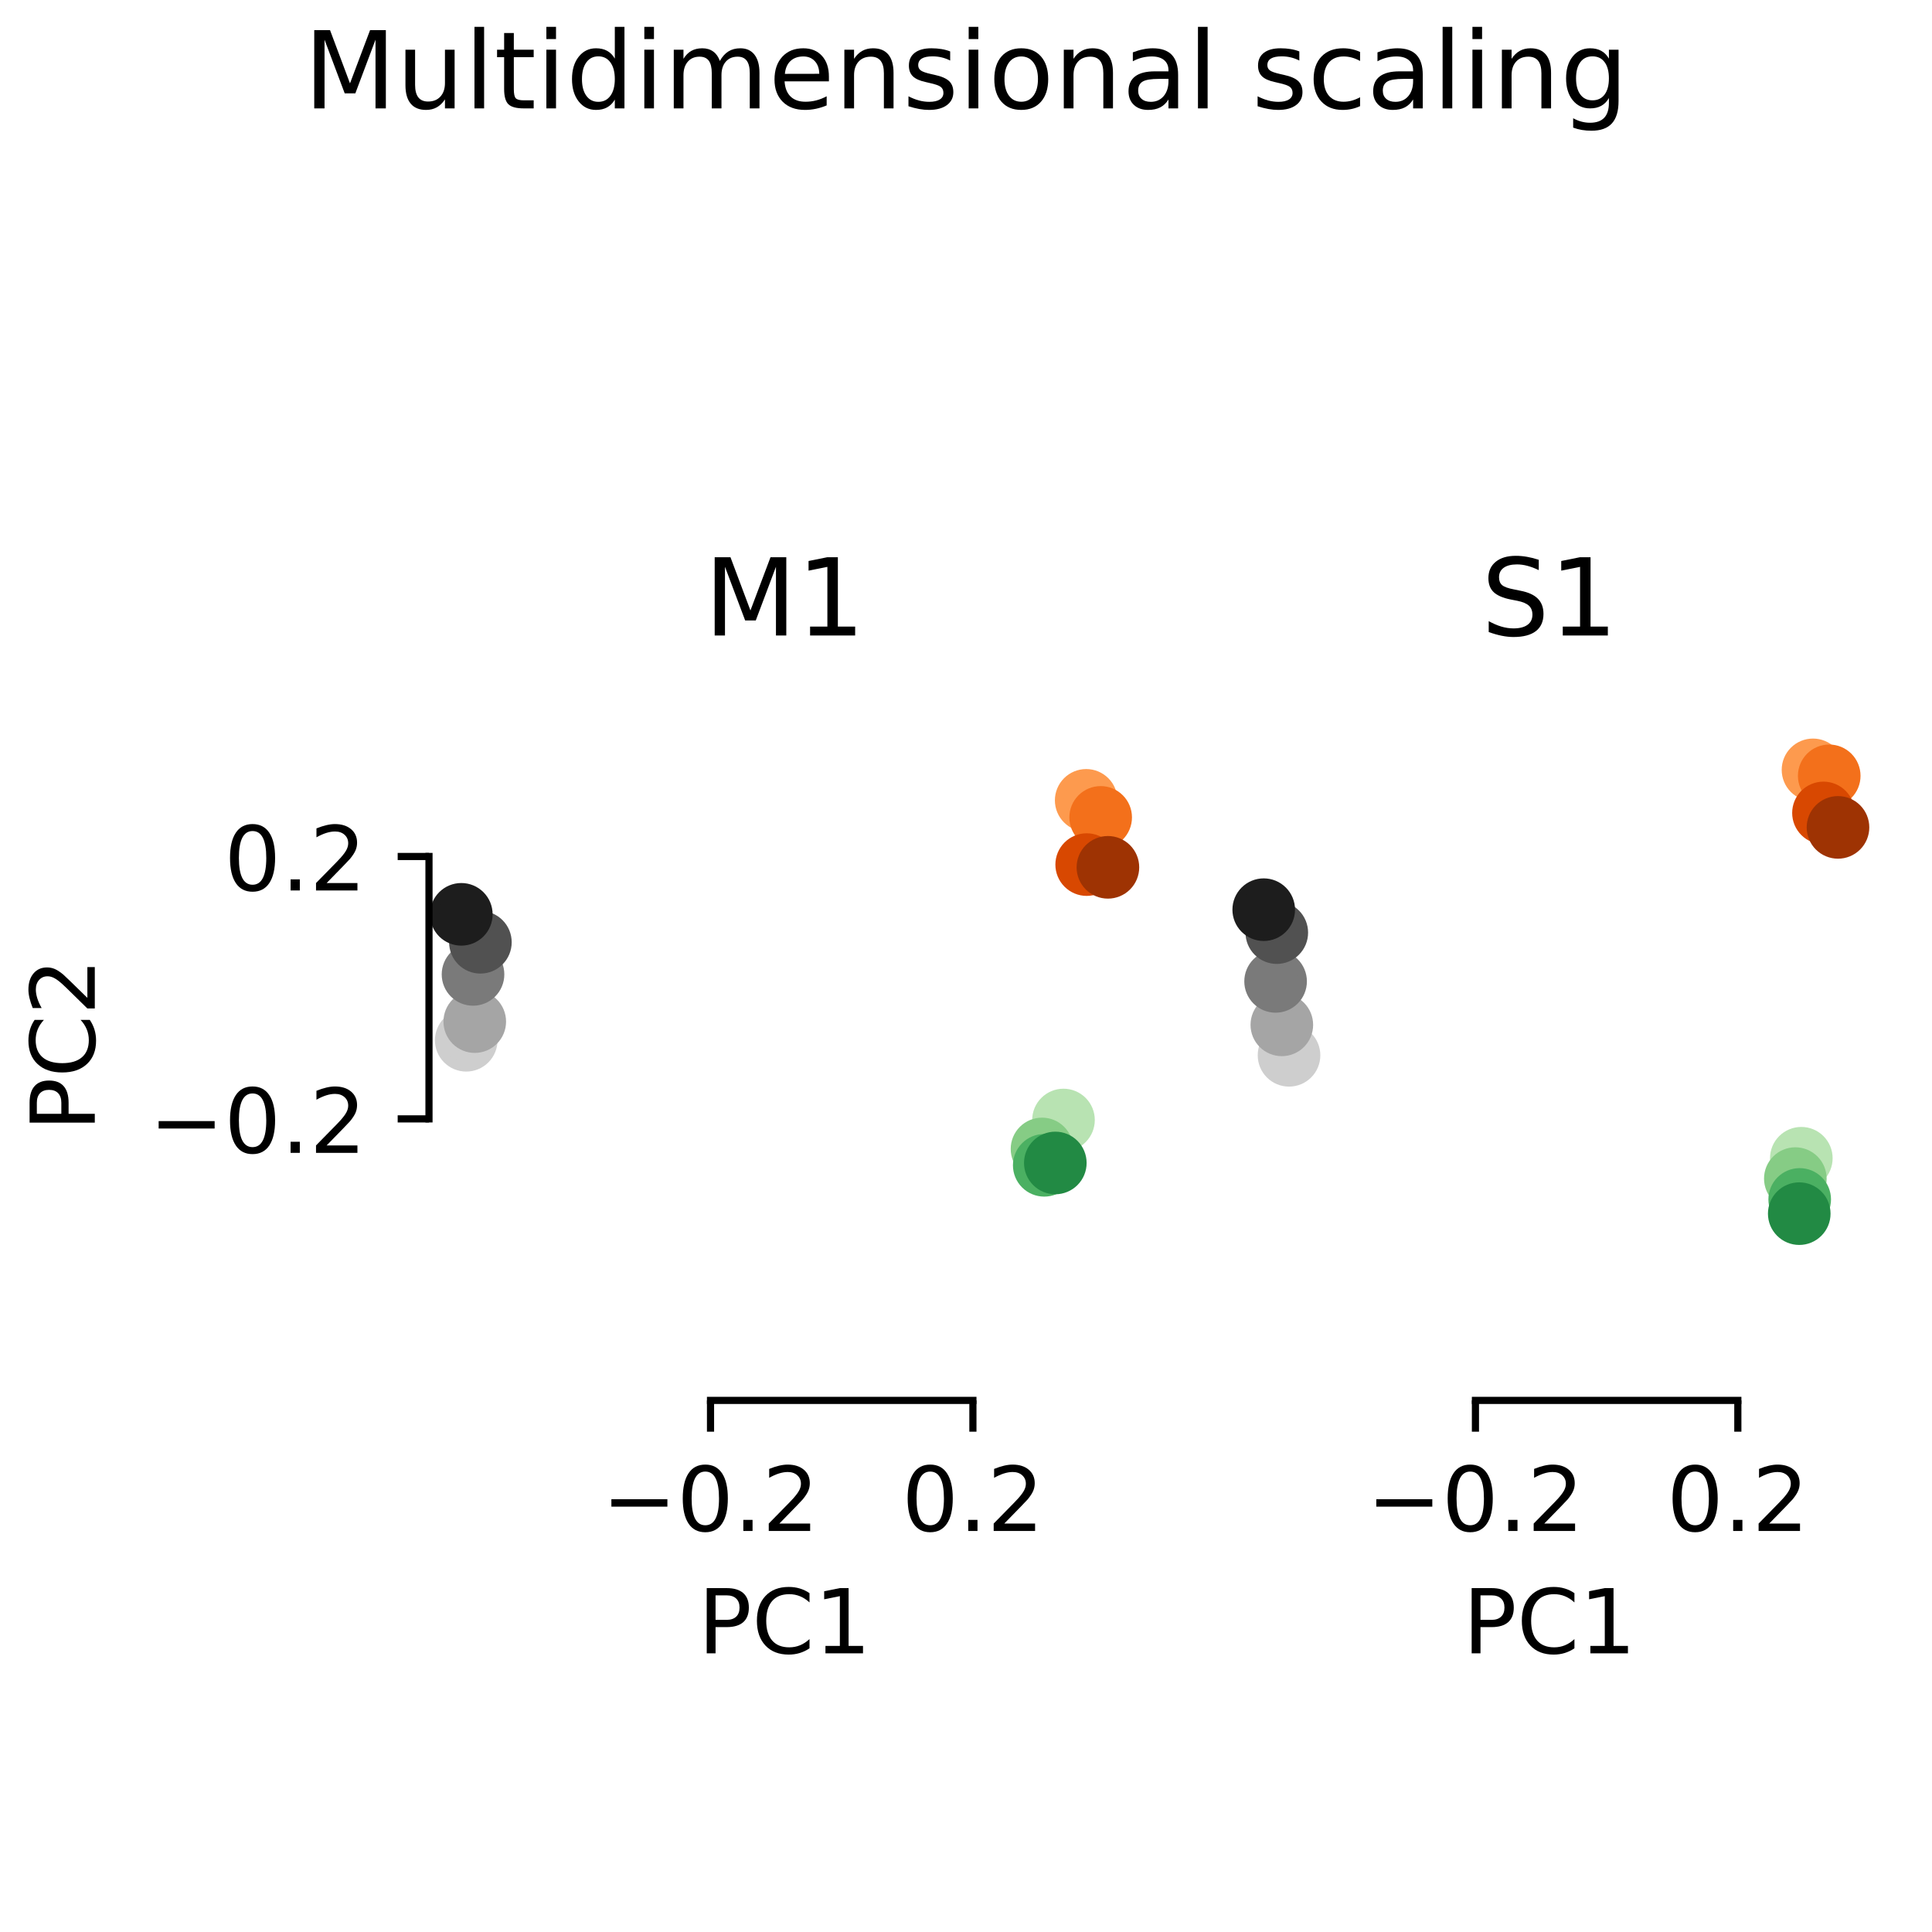
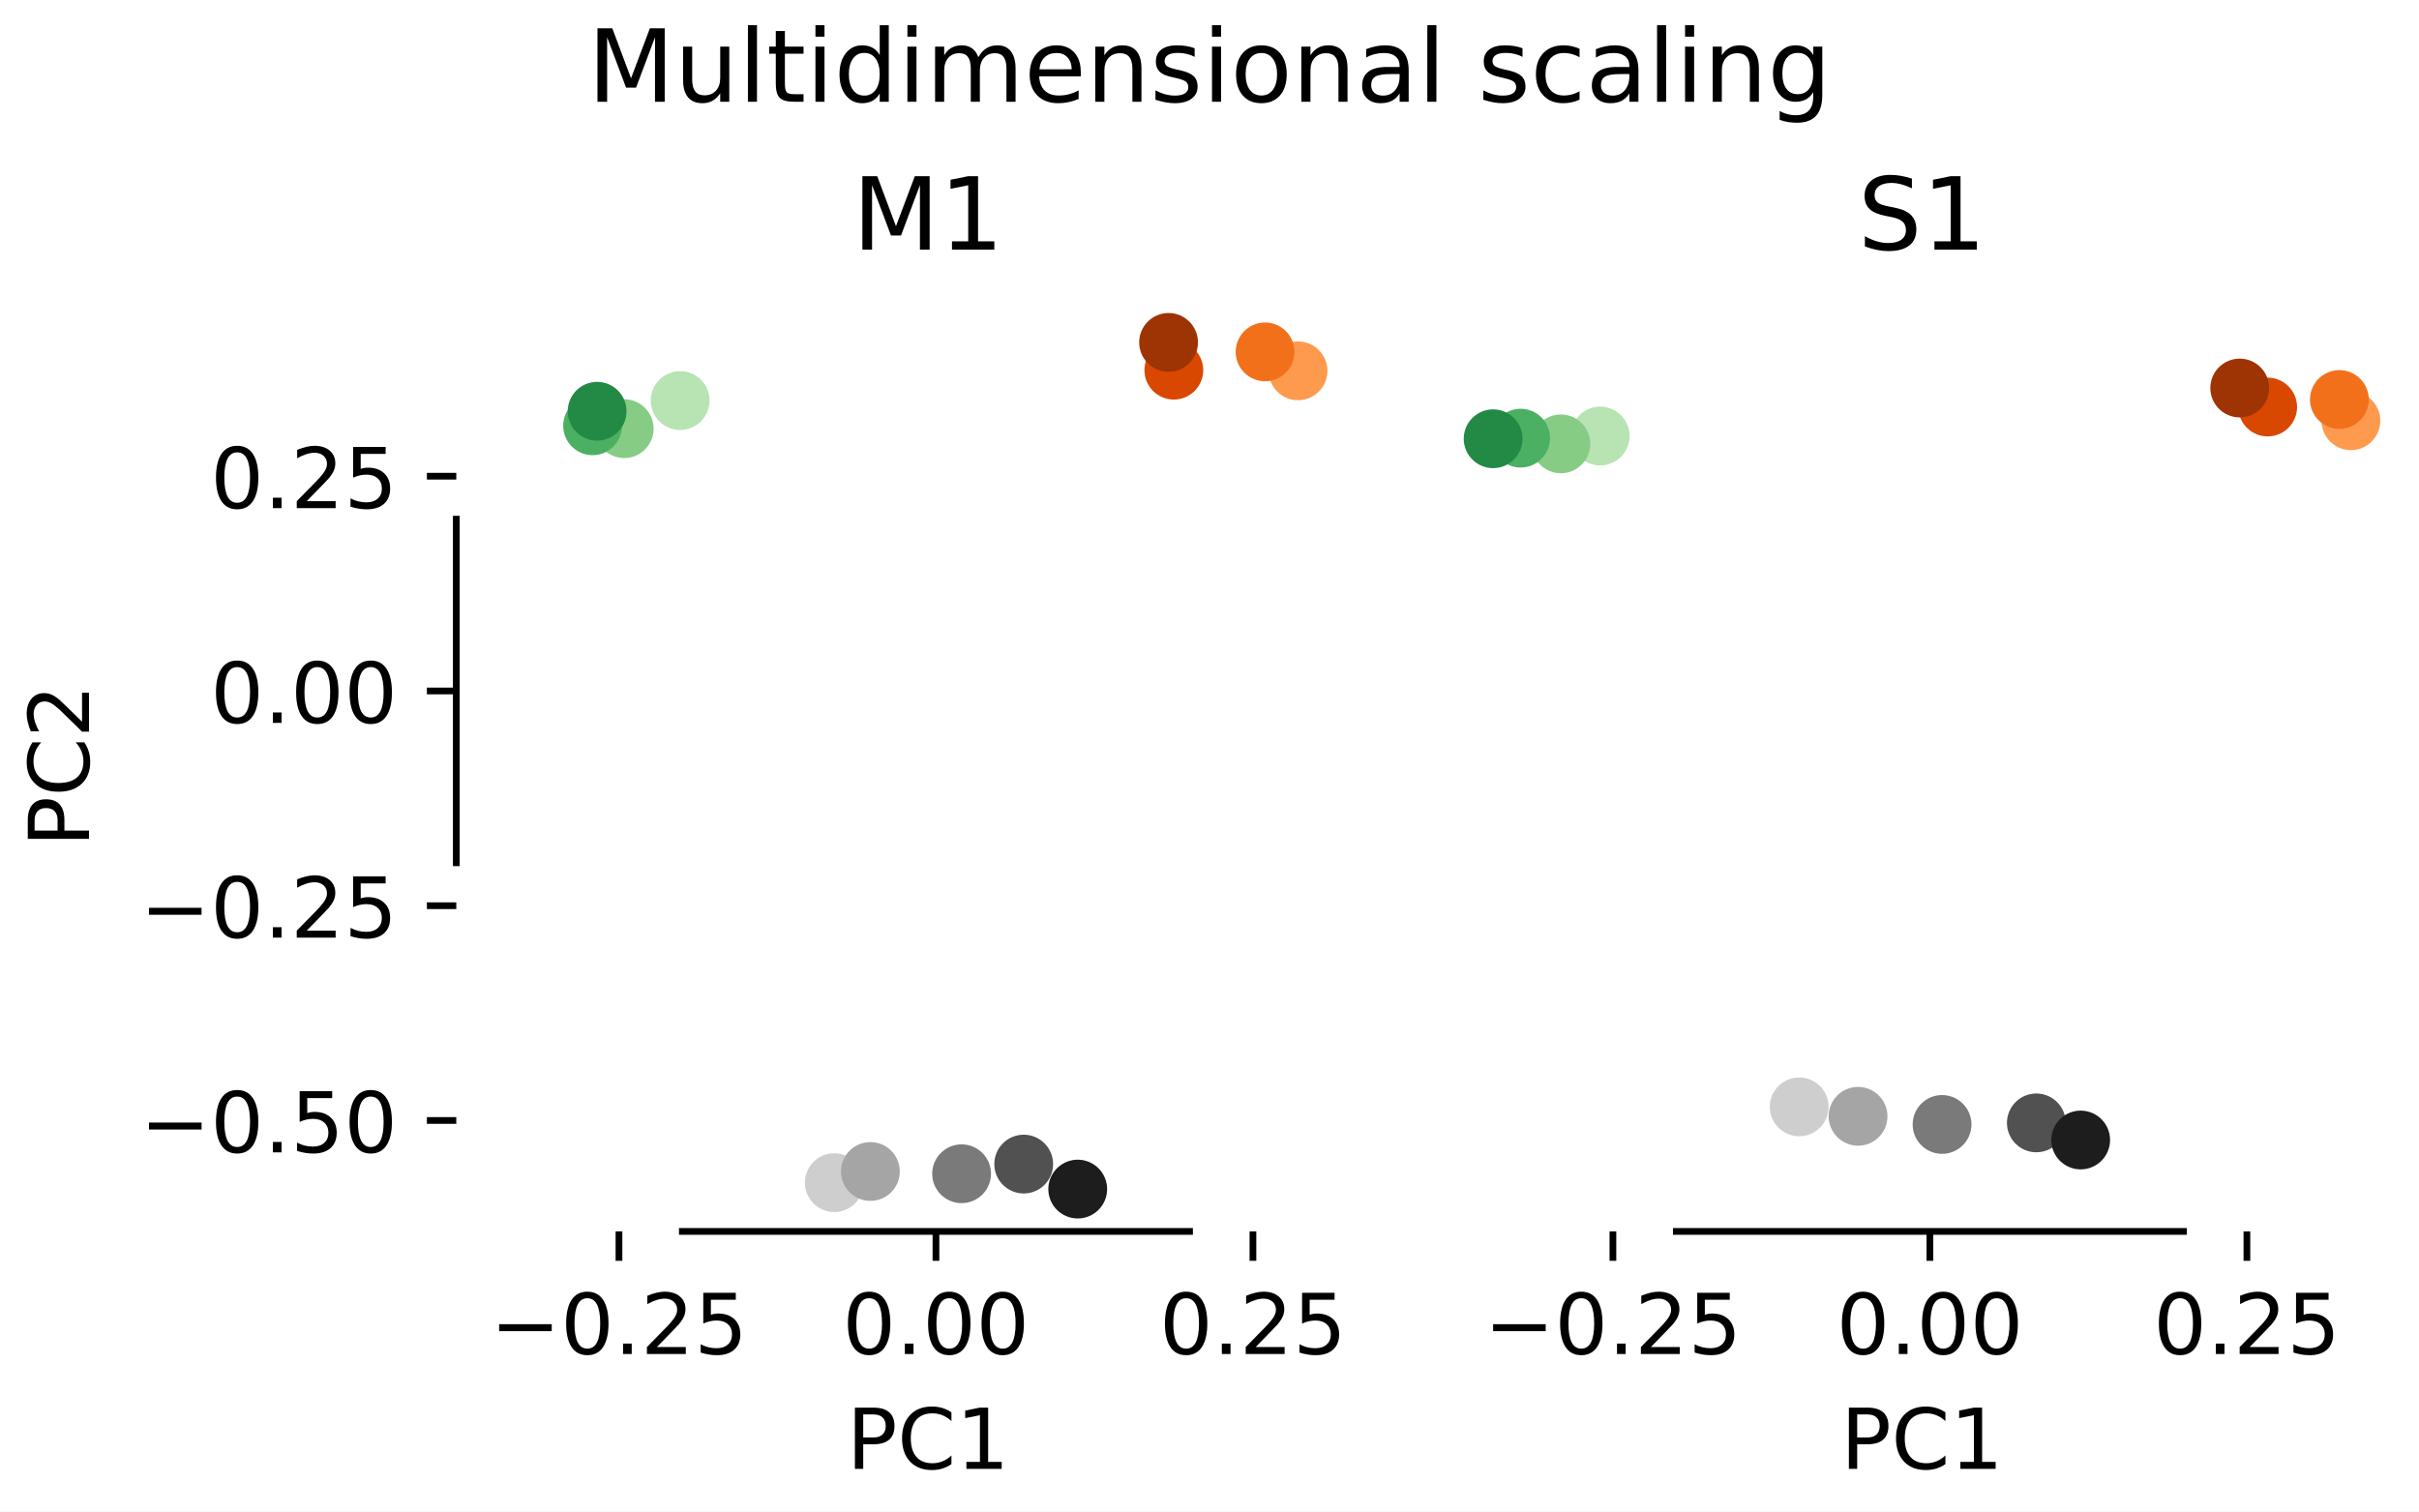
- <svg xmlns="http://www.w3.org/2000/svg" xmlns:xlink="http://www.w3.org/1999/xlink" width="216pt" height="216pt" viewBox="0 0 216 216" version="1.1">
+ <svg xmlns="http://www.w3.org/2000/svg" xmlns:xlink="http://www.w3.org/1999/xlink" width="288pt" height="180pt" viewBox="0 0 288 180" version="1.1">
  <defs>
    <style type="text/css">*{stroke-linejoin: round; stroke-linecap: butt}</style>
  </defs>
  <g id="figure_1">
    <g id="patch_1">
-       <path d="M 0 216  L 216 216  L 216 0  L 0 0  z " style="fill: #ffffff" />
+       <path d="M 0 180  L 288 180  L 288 0  L 0 0  z " style="fill: #ffffff" />
    </g>
    <g id="axes_1">
      <g id="patch_2">
-         <path d="M 47.961 156.567  L 127.48 156.567  L 127.48 77.048  L 47.961 77.048  z " style="fill: #ffffff" />
+         <path d="M 54.324 146.644  L 166.661 146.644  L 166.661 35.733  L 54.324 35.733  z " style="fill: #ffffff" />
      </g>
      <g id="PathCollection_1">
        <defs>
-           <path id="C0_0_5358a57498" d="M 0 3  C 0.796 3 1.559 2.684 2.121 2.121  C 2.684 1.559 3 0.796 3 -0  C 3 -0.796 2.684 -1.559 2.121 -2.121  C 1.559 -2.684 0.796 -3 0 -3  C -0.796 -3 -1.559 -2.684 -2.121 -2.121  C -2.684 -1.559 -3 -0.796 -3 0  C -3 0.796 -2.684 1.559 -2.121 2.121  C -1.559 2.684 -0.796 3 0 3  z " />
+           <path id="C0_0_b7475f473f" d="M 0 3  C 0.796 3 1.559 2.684 2.121 2.121  C 2.684 1.559 3 0.796 3 -0  C 3 -0.796 2.684 -1.559 2.121 -2.121  C 1.559 -2.684 0.796 -3 0 -3  C -0.796 -3 -1.559 -2.684 -2.121 -2.121  C -2.684 -1.559 -3 -0.796 -3 0  C -3 0.796 -2.684 1.559 -2.121 2.121  C -1.559 2.684 -0.796 3 0 3  z " />
        </defs>
-         <g clip-path="url(#p60b3045a76)">
-           <use xlink:href="#C0_0_5358a57498" x="52.125" y="116.303" style="fill: #cecece; stroke: #cecece" />
-         </g>
-         <g clip-path="url(#p60b3045a76)">
-           <use xlink:href="#C0_0_5358a57498" x="53.079" y="114.216" style="fill: #a5a5a5; stroke: #a5a5a5" />
-         </g>
-         <g clip-path="url(#p60b3045a76)">
-           <use xlink:href="#C0_0_5358a57498" x="52.884" y="108.939" style="fill: #7a7a7a; stroke: #7a7a7a" />
-         </g>
-         <g clip-path="url(#p60b3045a76)">
-           <use xlink:href="#C0_0_5358a57498" x="53.709" y="105.347" style="fill: #515151; stroke: #515151" />
-         </g>
-         <g clip-path="url(#p60b3045a76)">
-           <use xlink:href="#C0_0_5358a57498" x="51.576" y="102.223" style="fill: #1d1d1d; stroke: #1d1d1d" />
-         </g>
-         <g clip-path="url(#p60b3045a76)">
-           <use xlink:href="#C0_0_5358a57498" x="118.9" y="125.219" style="fill: #b8e3b2; stroke: #b8e3b2" />
-         </g>
-         <g clip-path="url(#p60b3045a76)">
-           <use xlink:href="#C0_0_5358a57498" x="116.499" y="128.454" style="fill: #86cc85; stroke: #86cc85" />
-         </g>
-         <g clip-path="url(#p60b3045a76)">
-           <use xlink:href="#C0_0_5358a57498" x="116.748" y="130.283" style="fill: #4bb062; stroke: #4bb062" />
-         </g>
-         <g clip-path="url(#p60b3045a76)">
-           <use xlink:href="#C0_0_5358a57498" x="117.986" y="130.021" style="fill: #228a44; stroke: #228a44" />
-         </g>
-         <g clip-path="url(#p60b3045a76)">
-           <use xlink:href="#C0_0_5358a57498" x="121.438" y="89.48" style="fill: #fd9a4e; stroke: #fd9a4e" />
-         </g>
-         <g clip-path="url(#p60b3045a76)">
-           <use xlink:href="#C0_0_5358a57498" x="123.056" y="91.386" style="fill: #f3701b; stroke: #f3701b" />
-         </g>
-         <g clip-path="url(#p60b3045a76)">
-           <use xlink:href="#C0_0_5358a57498" x="121.493" y="96.663" style="fill: #d84801; stroke: #d84801" />
-         </g>
-         <g clip-path="url(#p60b3045a76)">
-           <use xlink:href="#C0_0_5358a57498" x="123.866" y="96.968" style="fill: #9e3303; stroke: #9e3303" />
+         <g clip-path="url(#pf8e880beb9)">
+           <use xlink:href="#C0_0_b7475f473f" x="99.328" y="140.836" style="fill: #cecece; stroke: #cecece" />
+         </g>
+         <g clip-path="url(#pf8e880beb9)">
+           <use xlink:href="#C0_0_b7475f473f" x="103.626" y="139.506" style="fill: #a5a5a5; stroke: #a5a5a5" />
+         </g>
+         <g clip-path="url(#pf8e880beb9)">
+           <use xlink:href="#C0_0_b7475f473f" x="114.486" y="139.777" style="fill: #7a7a7a; stroke: #7a7a7a" />
+         </g>
+         <g clip-path="url(#pf8e880beb9)">
+           <use xlink:href="#C0_0_b7475f473f" x="121.88" y="138.626" style="fill: #515151; stroke: #515151" />
+         </g>
+         <g clip-path="url(#pf8e880beb9)">
+           <use xlink:href="#C0_0_b7475f473f" x="128.311" y="141.602" style="fill: #1d1d1d; stroke: #1d1d1d" />
+         </g>
+         <g clip-path="url(#pf8e880beb9)">
+           <use xlink:href="#C0_0_b7475f473f" x="80.976" y="47.701" style="fill: #b8e3b2; stroke: #b8e3b2" />
+         </g>
+         <g clip-path="url(#pf8e880beb9)">
+           <use xlink:href="#C0_0_b7475f473f" x="74.318" y="51.048" style="fill: #86cc85; stroke: #86cc85" />
+         </g>
+         <g clip-path="url(#pf8e880beb9)">
+           <use xlink:href="#C0_0_b7475f473f" x="70.553" y="50.702" style="fill: #4bb062; stroke: #4bb062" />
+         </g>
+         <g clip-path="url(#pf8e880beb9)">
+           <use xlink:href="#C0_0_b7475f473f" x="71.092" y="48.974" style="fill: #228a44; stroke: #228a44" />
+         </g>
+         <g clip-path="url(#pf8e880beb9)">
+           <use xlink:href="#C0_0_b7475f473f" x="154.541" y="44.16" style="fill: #fd9a4e; stroke: #fd9a4e" />
+         </g>
+         <g clip-path="url(#pf8e880beb9)">
+           <use xlink:href="#C0_0_b7475f473f" x="150.617" y="41.904" style="fill: #f3701b; stroke: #f3701b" />
+         </g>
+         <g clip-path="url(#pf8e880beb9)">
+           <use xlink:href="#C0_0_b7475f473f" x="139.755" y="44.083" style="fill: #d84801; stroke: #d84801" />
+         </g>
+         <g clip-path="url(#pf8e880beb9)">
+           <use xlink:href="#C0_0_b7475f473f" x="139.127" y="40.774" style="fill: #9e3303; stroke: #9e3303" />
        </g>
      </g>
      <g id="matplotlib.axis_1">
        <g id="xtick_1">
          <g id="line2d_1">
            <defs>
-               <path id="mfc7f7c4d77" d="M 0 0  L 0 3.5  " style="stroke: #000000; stroke-width: 0.8" />
+               <path id="ma09daafed2" d="M 0 0  L 0 3.5  " style="stroke: #000000; stroke-width: 0.8" />
            </defs>
            <g>
-               <use xlink:href="#mfc7f7c4d77" x="79.437" y="156.567" style="stroke: #000000; stroke-width: 0.8" />
+               <use xlink:href="#ma09daafed2" x="73.692" y="146.644" style="stroke: #000000; stroke-width: 0.8" />
            </g>
          </g>
          <g id="text_1">
-             <g transform="translate(67.29511 171.1651) scale(0.1 -0.1)">
+             <g transform="translate(58.36906 161.2419) scale(0.1 -0.1)">
              <defs>
                <path id="DejaVuSans-2212" d="M 678 2272  L 4684 2272  L 4684 1741  L 678 1741  L 678 2272  z " transform="scale(0.015625)" />
                <path id="DejaVuSans-30" d="M 2034 4250  Q 1547 4250 1301 3770  Q 1056 3291 1056 2328  Q 1056 1369 1301 889  Q 1547 409 2034 409  Q 2525 409 2770 889  Q 3016 1369 3016 2328  Q 3016 3291 2770 3770  Q 2525 4250 2034 4250  z M 2034 4750  Q 2819 4750 3233 4129  Q 3647 3509 3647 2328  Q 3647 1150 3233 529  Q 2819 -91 2034 -91  Q 1250 -91 836 529  Q 422 1150 422 2328  Q 422 3509 836 4129  Q 1250 4750 2034 4750  z " transform="scale(0.015625)" />
                <path id="DejaVuSans-2e" d="M 684 794  L 1344 794  L 1344 0  L 684 0  L 684 794  z " transform="scale(0.015625)" />
                <path id="DejaVuSans-32" d="M 1228 531  L 3431 531  L 3431 0  L 469 0  L 469 531  Q 828 903 1448 1529  Q 2069 2156 2228 2338  Q 2531 2678 2651 2914  Q 2772 3150 2772 3378  Q 2772 3750 2511 3984  Q 2250 4219 1831 4219  Q 1534 4219 1204 4116  Q 875 4013 500 3803  L 500 4441  Q 881 4594 1212 4672  Q 1544 4750 1819 4750  Q 2544 4750 2975 4387  Q 3406 4025 3406 3419  Q 3406 3131 3298 2873  Q 3191 2616 2906 2266  Q 2828 2175 2409 1742  Q 1991 1309 1228 531  z " transform="scale(0.015625)" />
+                 <path id="DejaVuSans-35" d="M 691 4666  L 3169 4666  L 3169 4134  L 1269 4134  L 1269 2991  Q 1406 3038 1543 3061  Q 1681 3084 1819 3084  Q 2600 3084 3056 2656  Q 3513 2228 3513 1497  Q 3513 744 3044 326  Q 2575 -91 1722 -91  Q 1428 -91 1123 -41  Q 819 9 494 109  L 494 744  Q 775 591 1075 516  Q 1375 441 1709 441  Q 2250 441 2565 725  Q 2881 1009 2881 1497  Q 2881 1984 2565 2268  Q 2250 2553 1709 2553  Q 1456 2553 1204 2497  Q 953 2441 691 2322  L 691 4666  z " transform="scale(0.015625)" />
              </defs>
              <use xlink:href="#DejaVuSans-2212" />
              <use xlink:href="#DejaVuSans-30" transform="translate(83.78906 0)" />
              <use xlink:href="#DejaVuSans-2e" transform="translate(147.4121 0)" />
              <use xlink:href="#DejaVuSans-32" transform="translate(179.1992 0)" />
+               <use xlink:href="#DejaVuSans-35" transform="translate(242.8223 0)" />
            </g>
          </g>
        </g>
        <g id="xtick_2">
          <g id="line2d_2">
            <g>
-               <use xlink:href="#mfc7f7c4d77" x="108.772" y="156.567" style="stroke: #000000; stroke-width: 0.8" />
+               <use xlink:href="#ma09daafed2" x="111.432" y="146.644" style="stroke: #000000; stroke-width: 0.8" />
            </g>
          </g>
          <g id="text_2">
-             <g transform="translate(100.8209 171.1651) scale(0.1 -0.1)">
+             <g transform="translate(100.2988 161.2419) scale(0.1 -0.1)">
+               <use xlink:href="#DejaVuSans-30" />
+               <use xlink:href="#DejaVuSans-2e" transform="translate(63.62305 0)" />
+               <use xlink:href="#DejaVuSans-30" transform="translate(95.41016 0)" />
+               <use xlink:href="#DejaVuSans-30" transform="translate(159.0332 0)" />
+             </g>
+           </g>
+         </g>
+         <g id="xtick_3">
+           <g id="line2d_3">
+             <g>
+               <use xlink:href="#ma09daafed2" x="149.172" y="146.644" style="stroke: #000000; stroke-width: 0.8" />
+             </g>
+           </g>
+           <g id="text_3">
+             <g transform="translate(138.0387 161.2419) scale(0.1 -0.1)">
              <use xlink:href="#DejaVuSans-30" />
              <use xlink:href="#DejaVuSans-2e" transform="translate(63.62305 0)" />
              <use xlink:href="#DejaVuSans-32" transform="translate(95.41016 0)" />
-             </g>
-           </g>
-         </g>
-         <g id="text_3">
-           <g transform="translate(78.0332 184.8432) scale(0.1 -0.1)">
+               <use xlink:href="#DejaVuSans-35" transform="translate(159.0332 0)" />
+             </g>
+           </g>
+         </g>
+         <g id="text_4">
+           <g transform="translate(100.8051 174.9201) scale(0.1 -0.1)">
            <defs>
              <path id="DejaVuSans-50" d="M 1259 4147  L 1259 2394  L 2053 2394  Q 2494 2394 2734 2622  Q 2975 2850 2975 3272  Q 2975 3691 2734 3919  Q 2494 4147 2053 4147  L 1259 4147  z M 628 4666  L 2053 4666  Q 2838 4666 3239 4311  Q 3641 3956 3641 3272  Q 3641 2581 3239 2228  Q 2838 1875 2053 1875  L 1259 1875  L 1259 0  L 628 0  L 628 4666  z " transform="scale(0.015625)" />
              <path id="DejaVuSans-43" d="M 4122 4306  L 4122 3641  Q 3803 3938 3442 4084  Q 3081 4231 2675 4231  Q 1875 4231 1450 3742  Q 1025 3253 1025 2328  Q 1025 1406 1450 917  Q 1875 428 2675 428  Q 3081 428 3442 575  Q 3803 722 4122 1019  L 4122 359  Q 3791 134 3420 21  Q 3050 -91 2638 -91  Q 1578 -91 968 557  Q 359 1206 359 2328  Q 359 3453 968 4101  Q 1578 4750 2638 4750  Q 3056 4750 3426 4639  Q 3797 4528 4122 4306  z " transform="scale(0.015625)" />
              <path id="DejaVuSans-31" d="M 794 531  L 1825 531  L 1825 4091  L 703 3866  L 703 4441  L 1819 4666  L 2450 4666  L 2450 531  L 3481 531  L 3481 0  L 794 0  L 794 531  z " transform="scale(0.015625)" />
            </defs>
            <use xlink:href="#DejaVuSans-50" />
            <use xlink:href="#DejaVuSans-43" transform="translate(60.30273 0)" />
            <use xlink:href="#DejaVuSans-31" transform="translate(130.127 0)" />
          </g>
        </g>
      </g>
      <g id="matplotlib.axis_2">
        <g id="ytick_1">
-           <g id="line2d_3">
+           <g id="line2d_4">
            <defs>
-               <path id="m32b0ba9639" d="M 0 0  L -3.5 0  " style="stroke: #000000; stroke-width: 0.8" />
+               <path id="mc3227be940" d="M 0 0  L -3.5 0  " style="stroke: #000000; stroke-width: 0.8" />
            </defs>
            <g>
-               <use xlink:href="#m32b0ba9639" x="47.961" y="125.091" style="stroke: #000000; stroke-width: 0.8" />
-             </g>
-           </g>
-           <g id="text_4">
-             <g transform="translate(16.67836 128.8905) scale(0.1 -0.1)">
+               <use xlink:href="#mc3227be940" x="54.324" y="133.43" style="stroke: #000000; stroke-width: 0.8" />
+             </g>
+           </g>
+           <g id="text_5">
+             <g transform="translate(16.67836 137.2295) scale(0.1 -0.1)">
+               <use xlink:href="#DejaVuSans-2212" />
+               <use xlink:href="#DejaVuSans-30" transform="translate(83.78906 0)" />
+               <use xlink:href="#DejaVuSans-2e" transform="translate(147.4121 0)" />
+               <use xlink:href="#DejaVuSans-35" transform="translate(179.1992 0)" />
+               <use xlink:href="#DejaVuSans-30" transform="translate(242.8223 0)" />
+             </g>
+           </g>
+         </g>
+         <g id="ytick_2">
+           <g id="line2d_5">
+             <g>
+               <use xlink:href="#mc3227be940" x="54.324" y="107.857" style="stroke: #000000; stroke-width: 0.8" />
+             </g>
+           </g>
+           <g id="text_6">
+             <g transform="translate(16.67836 111.6564) scale(0.1 -0.1)">
              <use xlink:href="#DejaVuSans-2212" />
              <use xlink:href="#DejaVuSans-30" transform="translate(83.78906 0)" />
              <use xlink:href="#DejaVuSans-2e" transform="translate(147.4121 0)" />
              <use xlink:href="#DejaVuSans-32" transform="translate(179.1992 0)" />
-             </g>
-           </g>
-         </g>
-         <g id="ytick_2">
-           <g id="line2d_4">
-             <g>
-               <use xlink:href="#m32b0ba9639" x="47.961" y="95.755" style="stroke: #000000; stroke-width: 0.8" />
-             </g>
-           </g>
-           <g id="text_5">
-             <g transform="translate(25.05805 99.55459) scale(0.1 -0.1)">
+               <use xlink:href="#DejaVuSans-35" transform="translate(242.8223 0)" />
+             </g>
+           </g>
+         </g>
+         <g id="ytick_3">
+           <g id="line2d_6">
+             <g>
+               <use xlink:href="#mc3227be940" x="54.324" y="82.284" style="stroke: #000000; stroke-width: 0.8" />
+             </g>
+           </g>
+           <g id="text_7">
+             <g transform="translate(25.05805 86.08336) scale(0.1 -0.1)">
+               <use xlink:href="#DejaVuSans-30" />
+               <use xlink:href="#DejaVuSans-2e" transform="translate(63.62305 0)" />
+               <use xlink:href="#DejaVuSans-30" transform="translate(95.41016 0)" />
+               <use xlink:href="#DejaVuSans-30" transform="translate(159.0332 0)" />
+             </g>
+           </g>
+         </g>
+         <g id="ytick_4">
+           <g id="line2d_7">
+             <g>
+               <use xlink:href="#mc3227be940" x="54.324" y="56.711" style="stroke: #000000; stroke-width: 0.8" />
+             </g>
+           </g>
+           <g id="text_8">
+             <g transform="translate(25.05805 60.51028) scale(0.1 -0.1)">
              <use xlink:href="#DejaVuSans-30" />
              <use xlink:href="#DejaVuSans-2e" transform="translate(63.62305 0)" />
              <use xlink:href="#DejaVuSans-32" transform="translate(95.41016 0)" />
-             </g>
-           </g>
-         </g>
-         <g id="text_6">
-           <g transform="translate(10.59868 126.4946) rotate(-90) scale(0.1 -0.1)">
+               <use xlink:href="#DejaVuSans-35" transform="translate(159.0332 0)" />
+             </g>
+           </g>
+         </g>
+         <g id="text_9">
+           <g transform="translate(10.59868 100.8756) rotate(-90) scale(0.1 -0.1)">
            <use xlink:href="#DejaVuSans-50" />
            <use xlink:href="#DejaVuSans-43" transform="translate(60.30273 0)" />
            <use xlink:href="#DejaVuSans-32" transform="translate(130.127 0)" />
          </g>
        </g>
      </g>
      <g id="patch_3">
-         <path d="M 47.961 125.091  L 47.961 95.755  " style="fill: none; stroke: #000000; stroke-width: 0.8; stroke-linejoin: miter; stroke-linecap: square" />
+         <path d="M 54.324 102.743  L 54.324 61.826  " style="fill: none; stroke: #000000; stroke-width: 0.8; stroke-linejoin: miter; stroke-linecap: square" />
      </g>
      <g id="patch_4">
-         <path d="M 79.437 156.567  L 108.772 156.567  " style="fill: none; stroke: #000000; stroke-width: 0.8; stroke-linejoin: miter; stroke-linecap: square" />
-       </g>
-       <g id="text_7">
-         <g transform="translate(78.72633 71.04759) scale(0.12 -0.12)">
+         <path d="M 81.24 146.644  L 141.624 146.644  " style="fill: none; stroke: #000000; stroke-width: 0.8; stroke-linejoin: miter; stroke-linecap: square" />
+       </g>
+       <g id="text_10">
+         <g transform="translate(101.4982 29.73259) scale(0.12 -0.12)">
          <defs>
            <path id="DejaVuSans-4d" d="M 628 4666  L 1569 4666  L 2759 1491  L 3956 4666  L 4897 4666  L 4897 0  L 4281 0  L 4281 4097  L 3078 897  L 2444 897  L 1241 4097  L 1241 0  L 628 0  L 628 4666  z " transform="scale(0.015625)" />
          </defs>
          <use xlink:href="#DejaVuSans-4d" />
          <use xlink:href="#DejaVuSans-31" transform="translate(86.2793 0)" />
        </g>
      </g>
    </g>
    <g id="axes_2">
      <g id="patch_5">
-         <path d="M 133.481 156.567  L 213 156.567  L 213 77.048  L 133.481 77.048  z " style="fill: #ffffff" />
+         <path d="M 172.662 146.644  L 285 146.644  L 285 35.733  L 172.662 35.733  z " style="fill: #ffffff" />
      </g>
      <g id="PathCollection_2">
        <defs>
-           <path id="C1_0_dc0cd311d5" d="M 0 3  C 0.796 3 1.559 2.684 2.121 2.121  C 2.684 1.559 3 0.796 3 -0  C 3 -0.796 2.684 -1.559 2.121 -2.121  C 1.559 -2.684 0.796 -3 0 -3  C -0.796 -3 -1.559 -2.684 -2.121 -2.121  C -2.684 -1.559 -3 -0.796 -3 0  C -3 0.796 -2.684 1.559 -2.121 2.121  C -1.559 2.684 -0.796 3 0 3  z " />
+           <path id="C1_0_9b52589f1a" d="M 0 3  C 0.796 3 1.559 2.684 2.121 2.121  C 2.684 1.559 3 0.796 3 -0  C 3 -0.796 2.684 -1.559 2.121 -2.121  C 1.559 -2.684 0.796 -3 0 -3  C -0.796 -3 -1.559 -2.684 -2.121 -2.121  C -2.684 -1.559 -3 -0.796 -3 0  C -3 0.796 -2.684 1.559 -2.121 2.121  C -1.559 2.684 -0.796 3 0 3  z " />
        </defs>
-         <g clip-path="url(#p45226828a1)">
-           <use xlink:href="#C1_0_dc0cd311d5" x="144.115" y="117.985" style="fill: #cecece; stroke: #cecece" />
-         </g>
-         <g clip-path="url(#p45226828a1)">
-           <use xlink:href="#C1_0_dc0cd311d5" x="143.31" y="114.58" style="fill: #a5a5a5; stroke: #a5a5a5" />
-         </g>
-         <g clip-path="url(#p45226828a1)">
-           <use xlink:href="#C1_0_dc0cd311d5" x="142.613" y="109.72" style="fill: #7a7a7a; stroke: #7a7a7a" />
-         </g>
-         <g clip-path="url(#p45226828a1)">
-           <use xlink:href="#C1_0_dc0cd311d5" x="142.747" y="104.268" style="fill: #515151; stroke: #515151" />
-         </g>
-         <g clip-path="url(#p45226828a1)">
-           <use xlink:href="#C1_0_dc0cd311d5" x="141.286" y="101.703" style="fill: #1d1d1d; stroke: #1d1d1d" />
-         </g>
-         <g clip-path="url(#p45226828a1)">
-           <use xlink:href="#C1_0_dc0cd311d5" x="201.39" y="129.493" style="fill: #b8e3b2; stroke: #b8e3b2" />
-         </g>
-         <g clip-path="url(#p45226828a1)">
-           <use xlink:href="#C1_0_dc0cd311d5" x="200.721" y="131.769" style="fill: #86cc85; stroke: #86cc85" />
-         </g>
-         <g clip-path="url(#p45226828a1)">
-           <use xlink:href="#C1_0_dc0cd311d5" x="201.209" y="134.098" style="fill: #4bb062; stroke: #4bb062" />
-         </g>
-         <g clip-path="url(#p45226828a1)">
-           <use xlink:href="#C1_0_dc0cd311d5" x="201.158" y="135.687" style="fill: #228a44; stroke: #228a44" />
-         </g>
-         <g clip-path="url(#p45226828a1)">
-           <use xlink:href="#C1_0_dc0cd311d5" x="202.696" y="86.072" style="fill: #fd9a4e; stroke: #fd9a4e" />
-         </g>
-         <g clip-path="url(#p45226828a1)">
-           <use xlink:href="#C1_0_dc0cd311d5" x="204.51" y="86.739" style="fill: #f3701b; stroke: #f3701b" />
-         </g>
-         <g clip-path="url(#p45226828a1)">
-           <use xlink:href="#C1_0_dc0cd311d5" x="203.867" y="90.887" style="fill: #d84801; stroke: #d84801" />
-         </g>
-         <g clip-path="url(#p45226828a1)">
-           <use xlink:href="#C1_0_dc0cd311d5" x="205.49" y="92.503" style="fill: #9e3303; stroke: #9e3303" />
+         <g clip-path="url(#p7074664104)">
+           <use xlink:href="#C1_0_9b52589f1a" x="214.206" y="131.811" style="fill: #cecece; stroke: #cecece" />
+         </g>
+         <g clip-path="url(#p7074664104)">
+           <use xlink:href="#C1_0_9b52589f1a" x="221.215" y="132.935" style="fill: #a5a5a5; stroke: #a5a5a5" />
+         </g>
+         <g clip-path="url(#p7074664104)">
+           <use xlink:href="#C1_0_9b52589f1a" x="231.217" y="133.906" style="fill: #7a7a7a; stroke: #7a7a7a" />
+         </g>
+         <g clip-path="url(#p7074664104)">
+           <use xlink:href="#C1_0_9b52589f1a" x="242.441" y="133.72" style="fill: #515151; stroke: #515151" />
+         </g>
+         <g clip-path="url(#p7074664104)">
+           <use xlink:href="#C1_0_9b52589f1a" x="247.72" y="135.757" style="fill: #1d1d1d; stroke: #1d1d1d" />
+         </g>
+         <g clip-path="url(#p7074664104)">
+           <use xlink:href="#C1_0_9b52589f1a" x="190.517" y="51.925" style="fill: #b8e3b2; stroke: #b8e3b2" />
+         </g>
+         <g clip-path="url(#p7074664104)">
+           <use xlink:href="#C1_0_9b52589f1a" x="185.832" y="52.858" style="fill: #86cc85; stroke: #86cc85" />
+         </g>
+         <g clip-path="url(#p7074664104)">
+           <use xlink:href="#C1_0_9b52589f1a" x="181.039" y="52.178" style="fill: #4bb062; stroke: #4bb062" />
+         </g>
+         <g clip-path="url(#p7074664104)">
+           <use xlink:href="#C1_0_9b52589f1a" x="177.768" y="52.249" style="fill: #228a44; stroke: #228a44" />
+         </g>
+         <g clip-path="url(#p7074664104)">
+           <use xlink:href="#C1_0_9b52589f1a" x="279.893" y="50.105" style="fill: #fd9a4e; stroke: #fd9a4e" />
+         </g>
+         <g clip-path="url(#p7074664104)">
+           <use xlink:href="#C1_0_9b52589f1a" x="278.521" y="47.574" style="fill: #f3701b; stroke: #f3701b" />
+         </g>
+         <g clip-path="url(#p7074664104)">
+           <use xlink:href="#C1_0_9b52589f1a" x="269.983" y="48.47" style="fill: #d84801; stroke: #d84801" />
+         </g>
+         <g clip-path="url(#p7074664104)">
+           <use xlink:href="#C1_0_9b52589f1a" x="266.656" y="46.207" style="fill: #9e3303; stroke: #9e3303" />
        </g>
      </g>
      <g id="matplotlib.axis_3">
-         <g id="xtick_3">
-           <g id="line2d_5">
-             <g>
-               <use xlink:href="#mfc7f7c4d77" x="164.956" y="156.567" style="stroke: #000000; stroke-width: 0.8" />
-             </g>
-           </g>
-           <g id="text_8">
-             <g transform="translate(152.8146 171.1651) scale(0.1 -0.1)">
+         <g id="xtick_4">
+           <g id="line2d_8">
+             <g>
+               <use xlink:href="#ma09daafed2" x="192.03" y="146.644" style="stroke: #000000; stroke-width: 0.8" />
+             </g>
+           </g>
+           <g id="text_11">
+             <g transform="translate(176.7073 161.2419) scale(0.1 -0.1)">
              <use xlink:href="#DejaVuSans-2212" />
              <use xlink:href="#DejaVuSans-30" transform="translate(83.78906 0)" />
              <use xlink:href="#DejaVuSans-2e" transform="translate(147.4121 0)" />
              <use xlink:href="#DejaVuSans-32" transform="translate(179.1992 0)" />
-             </g>
-           </g>
-         </g>
-         <g id="xtick_4">
-           <g id="line2d_6">
-             <g>
-               <use xlink:href="#mfc7f7c4d77" x="194.292" y="156.567" style="stroke: #000000; stroke-width: 0.8" />
-             </g>
-           </g>
-           <g id="text_9">
-             <g transform="translate(186.3404 171.1651) scale(0.1 -0.1)">
+               <use xlink:href="#DejaVuSans-35" transform="translate(242.8223 0)" />
+             </g>
+           </g>
+         </g>
+         <g id="xtick_5">
+           <g id="line2d_9">
+             <g>
+               <use xlink:href="#ma09daafed2" x="229.77" y="146.644" style="stroke: #000000; stroke-width: 0.8" />
+             </g>
+           </g>
+           <g id="text_12">
+             <g transform="translate(218.6371 161.2419) scale(0.1 -0.1)">
+               <use xlink:href="#DejaVuSans-30" />
+               <use xlink:href="#DejaVuSans-2e" transform="translate(63.62305 0)" />
+               <use xlink:href="#DejaVuSans-30" transform="translate(95.41016 0)" />
+               <use xlink:href="#DejaVuSans-30" transform="translate(159.0332 0)" />
+             </g>
+           </g>
+         </g>
+         <g id="xtick_6">
+           <g id="line2d_10">
+             <g>
+               <use xlink:href="#ma09daafed2" x="267.51" y="146.644" style="stroke: #000000; stroke-width: 0.8" />
+             </g>
+           </g>
+           <g id="text_13">
+             <g transform="translate(256.377 161.2419) scale(0.1 -0.1)">
              <use xlink:href="#DejaVuSans-30" />
              <use xlink:href="#DejaVuSans-2e" transform="translate(63.62305 0)" />
              <use xlink:href="#DejaVuSans-32" transform="translate(95.41016 0)" />
-             </g>
-           </g>
-         </g>
-         <g id="text_10">
-           <g transform="translate(163.5527 184.8432) scale(0.1 -0.1)">
+               <use xlink:href="#DejaVuSans-35" transform="translate(159.0332 0)" />
+             </g>
+           </g>
+         </g>
+         <g id="text_14">
+           <g transform="translate(219.1434 174.9201) scale(0.1 -0.1)">
            <use xlink:href="#DejaVuSans-50" />
            <use xlink:href="#DejaVuSans-43" transform="translate(60.30273 0)" />
            <use xlink:href="#DejaVuSans-31" transform="translate(130.127 0)" />
          </g>
        </g>
      </g>
      <g id="matplotlib.axis_4">
-         <g id="ytick_3" />
-         <g id="ytick_4" />
+         <g id="ytick_5" />
+         <g id="ytick_6" />
+         <g id="ytick_7" />
+         <g id="ytick_8" />
      </g>
      <g id="patch_6">
-         <path d="M 164.956 156.567  L 194.292 156.567  " style="fill: none; stroke: #000000; stroke-width: 0.8; stroke-linejoin: miter; stroke-linecap: square" />
-       </g>
-       <g id="text_11">
-         <g transform="translate(165.6137 71.04759) scale(0.12 -0.12)">
+         <path d="M 199.578 146.644  L 259.962 146.644  " style="fill: none; stroke: #000000; stroke-width: 0.8; stroke-linejoin: miter; stroke-linecap: square" />
+       </g>
+       <g id="text_15">
+         <g transform="translate(221.2043 29.73259) scale(0.12 -0.12)">
          <defs>
            <path id="DejaVuSans-53" d="M 3425 4513  L 3425 3897  Q 3066 4069 2747 4153  Q 2428 4238 2131 4238  Q 1616 4238 1336 4038  Q 1056 3838 1056 3469  Q 1056 3159 1242 3001  Q 1428 2844 1947 2747  L 2328 2669  Q 3034 2534 3370 2195  Q 3706 1856 3706 1288  Q 3706 609 3251 259  Q 2797 -91 1919 -91  Q 1588 -91 1214 -16  Q 841 59 441 206  L 441 856  Q 825 641 1194 531  Q 1563 422 1919 422  Q 2459 422 2753 634  Q 3047 847 3047 1241  Q 3047 1584 2836 1778  Q 2625 1972 2144 2069  L 1759 2144  Q 1053 2284 737 2584  Q 422 2884 422 3419  Q 422 4038 858 4394  Q 1294 4750 2059 4750  Q 2388 4750 2728 4690  Q 3069 4631 3425 4513  z " transform="scale(0.015625)" />
          </defs>
          <use xlink:href="#DejaVuSans-53" />
          <use xlink:href="#DejaVuSans-31" transform="translate(63.47656 0)" />
        </g>
      </g>
    </g>
-     <g id="text_12">
-       <g transform="translate(33.95625 12.11837) scale(0.12 -0.12)">
+     <g id="text_16">
+       <g transform="translate(69.95625 12.11837) scale(0.12 -0.12)">
        <defs>
          <path id="DejaVuSans-75" d="M 544 1381  L 544 3500  L 1119 3500  L 1119 1403  Q 1119 906 1312 657  Q 1506 409 1894 409  Q 2359 409 2629 706  Q 2900 1003 2900 1516  L 2900 3500  L 3475 3500  L 3475 0  L 2900 0  L 2900 538  Q 2691 219 2414 64  Q 2138 -91 1772 -91  Q 1169 -91 856 284  Q 544 659 544 1381  z M 1991 3584  L 1991 3584  z " transform="scale(0.015625)" />
          <path id="DejaVuSans-6c" d="M 603 4863  L 1178 4863  L 1178 0  L 603 0  L 603 4863  z " transform="scale(0.015625)" />
          <path id="DejaVuSans-74" d="M 1172 4494  L 1172 3500  L 2356 3500  L 2356 3053  L 1172 3053  L 1172 1153  Q 1172 725 1289 603  Q 1406 481 1766 481  L 2356 481  L 2356 0  L 1766 0  Q 1100 0 847 248  Q 594 497 594 1153  L 594 3053  L 172 3053  L 172 3500  L 594 3500  L 594 4494  L 1172 4494  z " transform="scale(0.015625)" />
          <path id="DejaVuSans-69" d="M 603 3500  L 1178 3500  L 1178 0  L 603 0  L 603 3500  z M 603 4863  L 1178 4863  L 1178 4134  L 603 4134  L 603 4863  z " transform="scale(0.015625)" />
          <path id="DejaVuSans-64" d="M 2906 2969  L 2906 4863  L 3481 4863  L 3481 0  L 2906 0  L 2906 525  Q 2725 213 2448 61  Q 2172 -91 1784 -91  Q 1150 -91 751 415  Q 353 922 353 1747  Q 353 2572 751 3078  Q 1150 3584 1784 3584  Q 2172 3584 2448 3432  Q 2725 3281 2906 2969  z M 947 1747  Q 947 1113 1208 752  Q 1469 391 1925 391  Q 2381 391 2643 752  Q 2906 1113 2906 1747  Q 2906 2381 2643 2742  Q 2381 3103 1925 3103  Q 1469 3103 1208 2742  Q 947 2381 947 1747  z " transform="scale(0.015625)" />
          <path id="DejaVuSans-6d" d="M 3328 2828  Q 3544 3216 3844 3400  Q 4144 3584 4550 3584  Q 5097 3584 5394 3201  Q 5691 2819 5691 2113  L 5691 0  L 5113 0  L 5113 2094  Q 5113 2597 4934 2840  Q 4756 3084 4391 3084  Q 3944 3084 3684 2787  Q 3425 2491 3425 1978  L 3425 0  L 2847 0  L 2847 2094  Q 2847 2600 2669 2842  Q 2491 3084 2119 3084  Q 1678 3084 1418 2786  Q 1159 2488 1159 1978  L 1159 0  L 581 0  L 581 3500  L 1159 3500  L 1159 2956  Q 1356 3278 1631 3431  Q 1906 3584 2284 3584  Q 2666 3584 2933 3390  Q 3200 3197 3328 2828  z " transform="scale(0.015625)" />
          <path id="DejaVuSans-65" d="M 3597 1894  L 3597 1613  L 953 1613  Q 991 1019 1311 708  Q 1631 397 2203 397  Q 2534 397 2845 478  Q 3156 559 3463 722  L 3463 178  Q 3153 47 2828 -22  Q 2503 -91 2169 -91  Q 1331 -91 842 396  Q 353 884 353 1716  Q 353 2575 817 3079  Q 1281 3584 2069 3584  Q 2775 3584 3186 3129  Q 3597 2675 3597 1894  z M 3022 2063  Q 3016 2534 2758 2815  Q 2500 3097 2075 3097  Q 1594 3097 1305 2825  Q 1016 2553 972 2059  L 3022 2063  z " transform="scale(0.015625)" />
          <path id="DejaVuSans-6e" d="M 3513 2113  L 3513 0  L 2938 0  L 2938 2094  Q 2938 2591 2744 2837  Q 2550 3084 2163 3084  Q 1697 3084 1428 2787  Q 1159 2491 1159 1978  L 1159 0  L 581 0  L 581 3500  L 1159 3500  L 1159 2956  Q 1366 3272 1645 3428  Q 1925 3584 2291 3584  Q 2894 3584 3203 3211  Q 3513 2838 3513 2113  z " transform="scale(0.015625)" />
          <path id="DejaVuSans-73" d="M 2834 3397  L 2834 2853  Q 2591 2978 2328 3040  Q 2066 3103 1784 3103  Q 1356 3103 1142 2972  Q 928 2841 928 2578  Q 928 2378 1081 2264  Q 1234 2150 1697 2047  L 1894 2003  Q 2506 1872 2764 1633  Q 3022 1394 3022 966  Q 3022 478 2636 193  Q 2250 -91 1575 -91  Q 1294 -91 989 -36  Q 684 19 347 128  L 347 722  Q 666 556 975 473  Q 1284 391 1588 391  Q 1994 391 2212 530  Q 2431 669 2431 922  Q 2431 1156 2273 1281  Q 2116 1406 1581 1522  L 1381 1569  Q 847 1681 609 1914  Q 372 2147 372 2553  Q 372 3047 722 3315  Q 1072 3584 1716 3584  Q 2034 3584 2315 3537  Q 2597 3491 2834 3397  z " transform="scale(0.015625)" />
          <path id="DejaVuSans-6f" d="M 1959 3097  Q 1497 3097 1228 2736  Q 959 2375 959 1747  Q 959 1119 1226 758  Q 1494 397 1959 397  Q 2419 397 2687 759  Q 2956 1122 2956 1747  Q 2956 2369 2687 2733  Q 2419 3097 1959 3097  z M 1959 3584  Q 2709 3584 3137 3096  Q 3566 2609 3566 1747  Q 3566 888 3137 398  Q 2709 -91 1959 -91  Q 1206 -91 779 398  Q 353 888 353 1747  Q 353 2609 779 3096  Q 1206 3584 1959 3584  z " transform="scale(0.015625)" />
          <path id="DejaVuSans-61" d="M 2194 1759  Q 1497 1759 1228 1600  Q 959 1441 959 1056  Q 959 750 1161 570  Q 1363 391 1709 391  Q 2188 391 2477 730  Q 2766 1069 2766 1631  L 2766 1759  L 2194 1759  z M 3341 1997  L 3341 0  L 2766 0  L 2766 531  Q 2569 213 2275 61  Q 1981 -91 1556 -91  Q 1019 -91 701 211  Q 384 513 384 1019  Q 384 1609 779 1909  Q 1175 2209 1959 2209  L 2766 2209  L 2766 2266  Q 2766 2663 2505 2880  Q 2244 3097 1772 3097  Q 1472 3097 1187 3025  Q 903 2953 641 2809  L 641 3341  Q 956 3463 1253 3523  Q 1550 3584 1831 3584  Q 2591 3584 2966 3190  Q 3341 2797 3341 1997  z " transform="scale(0.015625)" />
          <path id="DejaVuSans-20" transform="scale(0.015625)" />
          <path id="DejaVuSans-63" d="M 3122 3366  L 3122 2828  Q 2878 2963 2633 3030  Q 2388 3097 2138 3097  Q 1578 3097 1268 2742  Q 959 2388 959 1747  Q 959 1106 1268 751  Q 1578 397 2138 397  Q 2388 397 2633 464  Q 2878 531 3122 666  L 3122 134  Q 2881 22 2623 -34  Q 2366 -91 2075 -91  Q 1284 -91 818 406  Q 353 903 353 1747  Q 353 2603 823 3093  Q 1294 3584 2113 3584  Q 2378 3584 2631 3529  Q 2884 3475 3122 3366  z " transform="scale(0.015625)" />
          <path id="DejaVuSans-67" d="M 2906 1791  Q 2906 2416 2648 2759  Q 2391 3103 1925 3103  Q 1463 3103 1205 2759  Q 947 2416 947 1791  Q 947 1169 1205 825  Q 1463 481 1925 481  Q 2391 481 2648 825  Q 2906 1169 2906 1791  z M 3481 434  Q 3481 -459 3084 -895  Q 2688 -1331 1869 -1331  Q 1566 -1331 1297 -1286  Q 1028 -1241 775 -1147  L 775 -588  Q 1028 -725 1275 -790  Q 1522 -856 1778 -856  Q 2344 -856 2625 -561  Q 2906 -266 2906 331  L 2906 616  Q 2728 306 2450 153  Q 2172 0 1784 0  Q 1141 0 747 490  Q 353 981 353 1791  Q 353 2603 747 3093  Q 1141 3584 1784 3584  Q 2172 3584 2450 3431  Q 2728 3278 2906 2969  L 2906 3500  L 3481 3500  L 3481 434  z " transform="scale(0.015625)" />
        </defs>
        <use xlink:href="#DejaVuSans-4d" />
        <use xlink:href="#DejaVuSans-75" transform="translate(86.2793 0)" />
        <use xlink:href="#DejaVuSans-6c" transform="translate(149.6582 0)" />
        <use xlink:href="#DejaVuSans-74" transform="translate(177.4414 0)" />
        <use xlink:href="#DejaVuSans-69" transform="translate(216.6504 0)" />
        <use xlink:href="#DejaVuSans-64" transform="translate(244.4336 0)" />
        <use xlink:href="#DejaVuSans-69" transform="translate(307.9102 0)" />
        <use xlink:href="#DejaVuSans-6d" transform="translate(335.6934 0)" />
        <use xlink:href="#DejaVuSans-65" transform="translate(433.1055 0)" />
        <use xlink:href="#DejaVuSans-6e" transform="translate(494.6289 0)" />
        <use xlink:href="#DejaVuSans-73" transform="translate(558.0078 0)" />
        <use xlink:href="#DejaVuSans-69" transform="translate(610.1074 0)" />
        <use xlink:href="#DejaVuSans-6f" transform="translate(637.8906 0)" />
        <use xlink:href="#DejaVuSans-6e" transform="translate(699.0723 0)" />
        <use xlink:href="#DejaVuSans-61" transform="translate(762.4512 0)" />
        <use xlink:href="#DejaVuSans-6c" transform="translate(823.7305 0)" />
        <use xlink:href="#DejaVuSans-20" transform="translate(851.5137 0)" />
        <use xlink:href="#DejaVuSans-73" transform="translate(883.3008 0)" />
        <use xlink:href="#DejaVuSans-63" transform="translate(935.4004 0)" />
        <use xlink:href="#DejaVuSans-61" transform="translate(990.3809 0)" />
        <use xlink:href="#DejaVuSans-6c" transform="translate(1051.66 0)" />
        <use xlink:href="#DejaVuSans-69" transform="translate(1079.443 0)" />
        <use xlink:href="#DejaVuSans-6e" transform="translate(1107.227 0)" />
        <use xlink:href="#DejaVuSans-67" transform="translate(1170.605 0)" />
      </g>
    </g>
  </g>
  <defs>
-     <clipPath id="p60b3045a76">
-       <rect x="47.961" y="77.048" width="79.519" height="79.519" />
+     <clipPath id="pf8e880beb9">
+       <rect x="54.324" y="35.733" width="112.338" height="110.911" />
    </clipPath>
-     <clipPath id="p45226828a1">
-       <rect x="133.481" y="77.048" width="79.519" height="79.519" />
+     <clipPath id="p7074664104">
+       <rect x="172.662" y="35.733" width="112.338" height="110.911" />
    </clipPath>
  </defs>
</svg>
